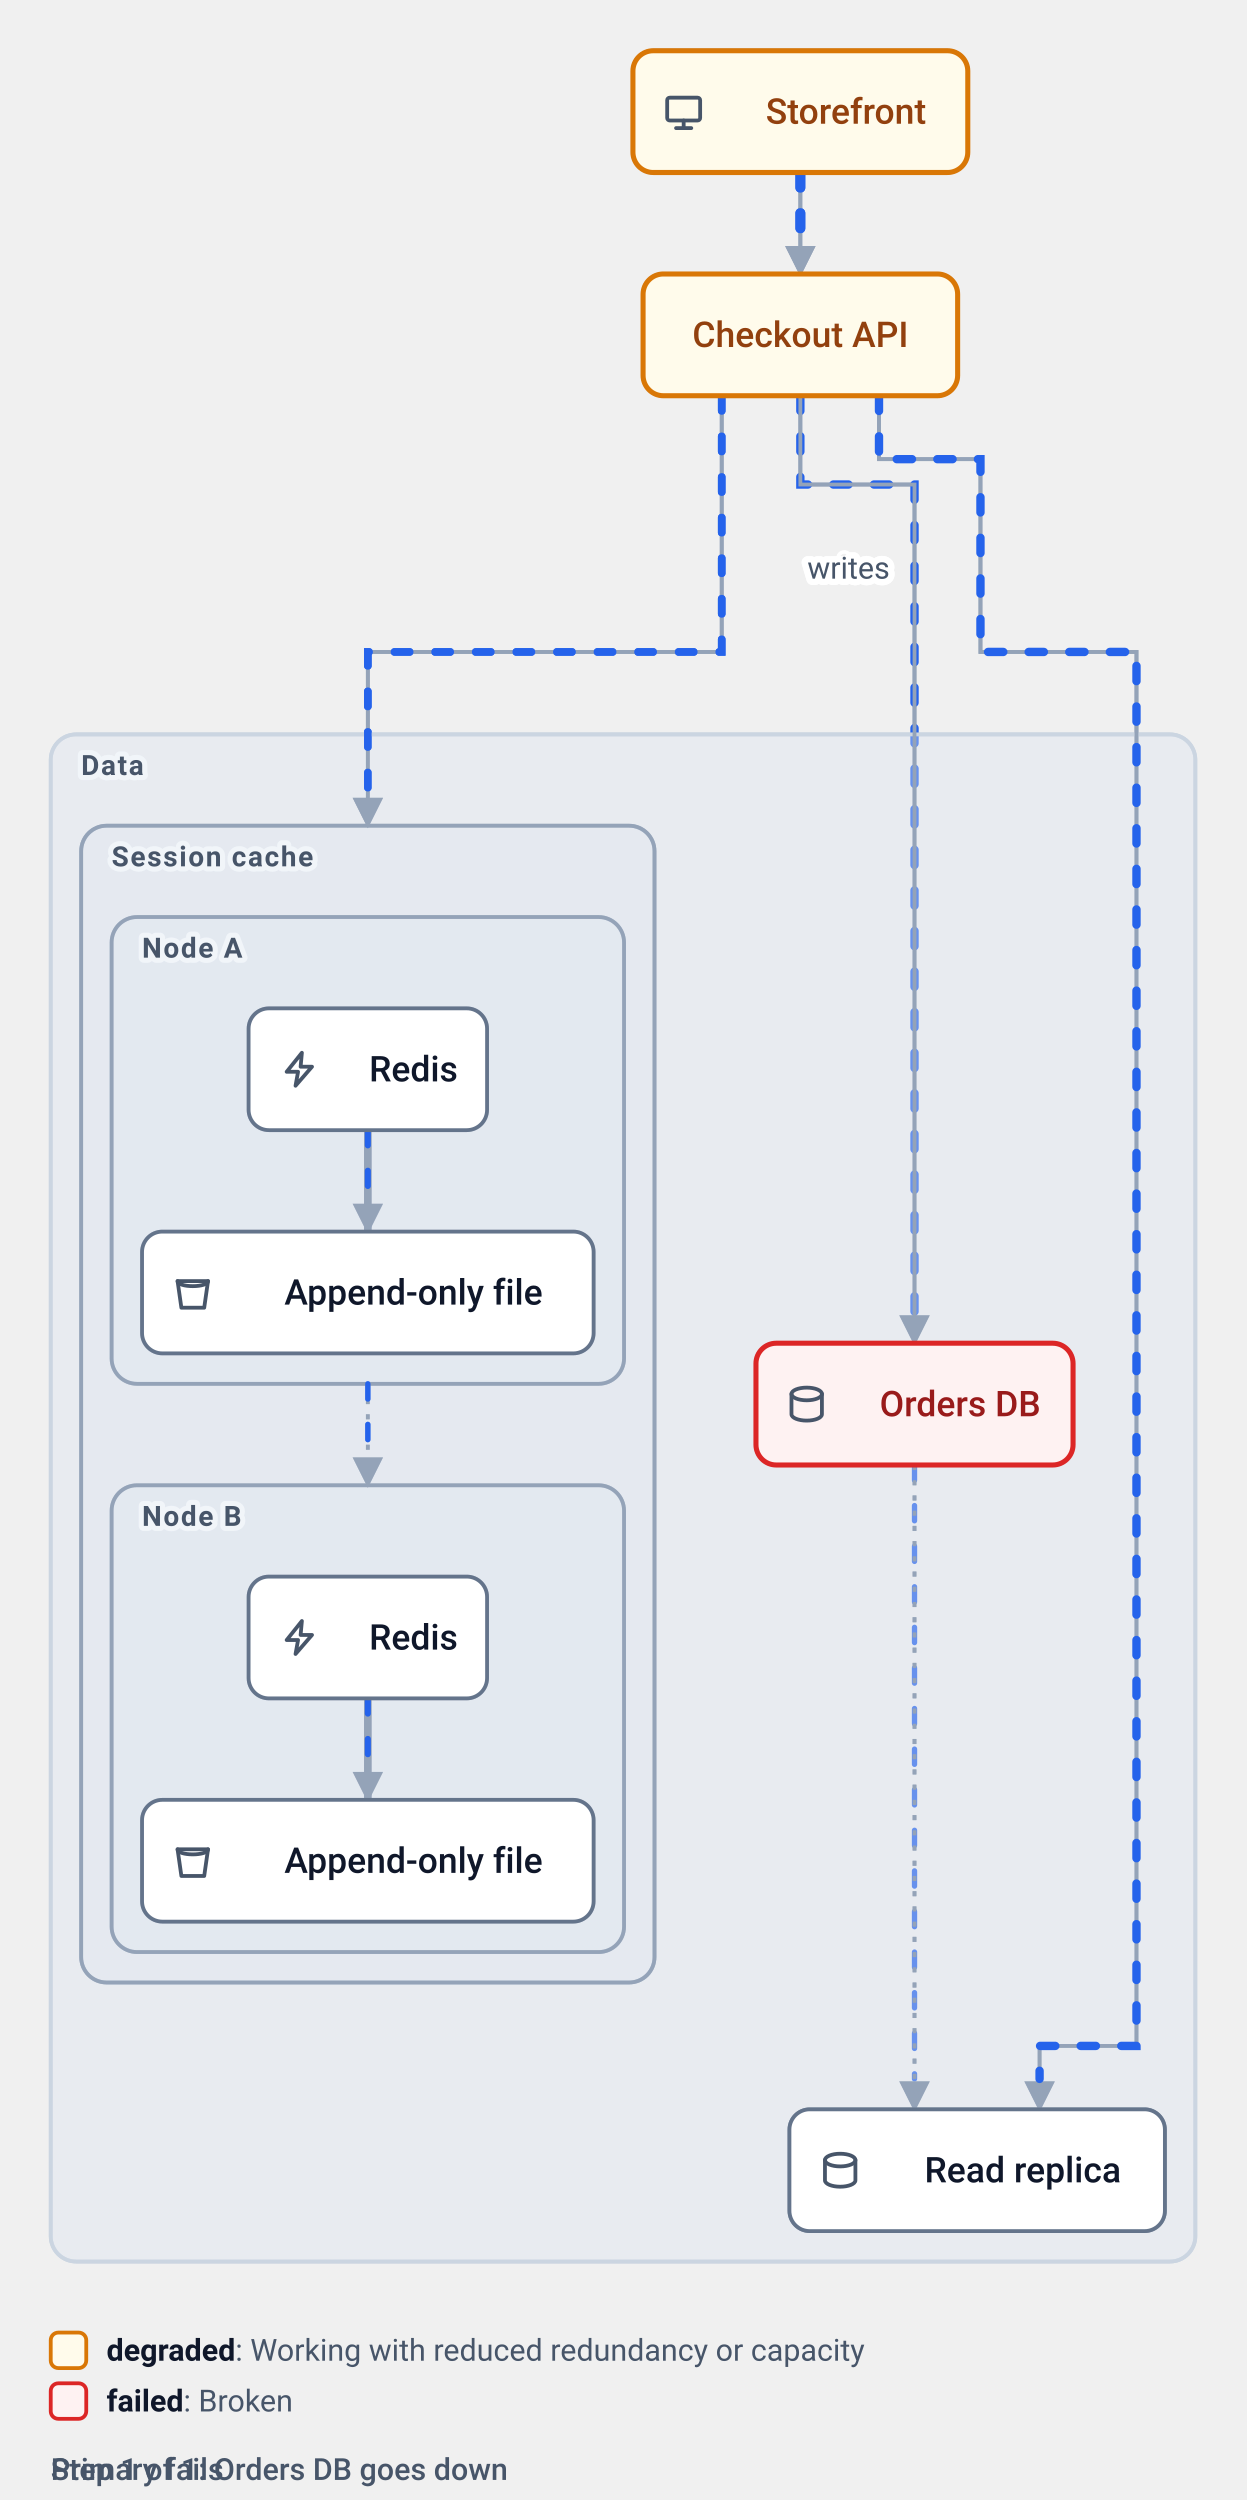
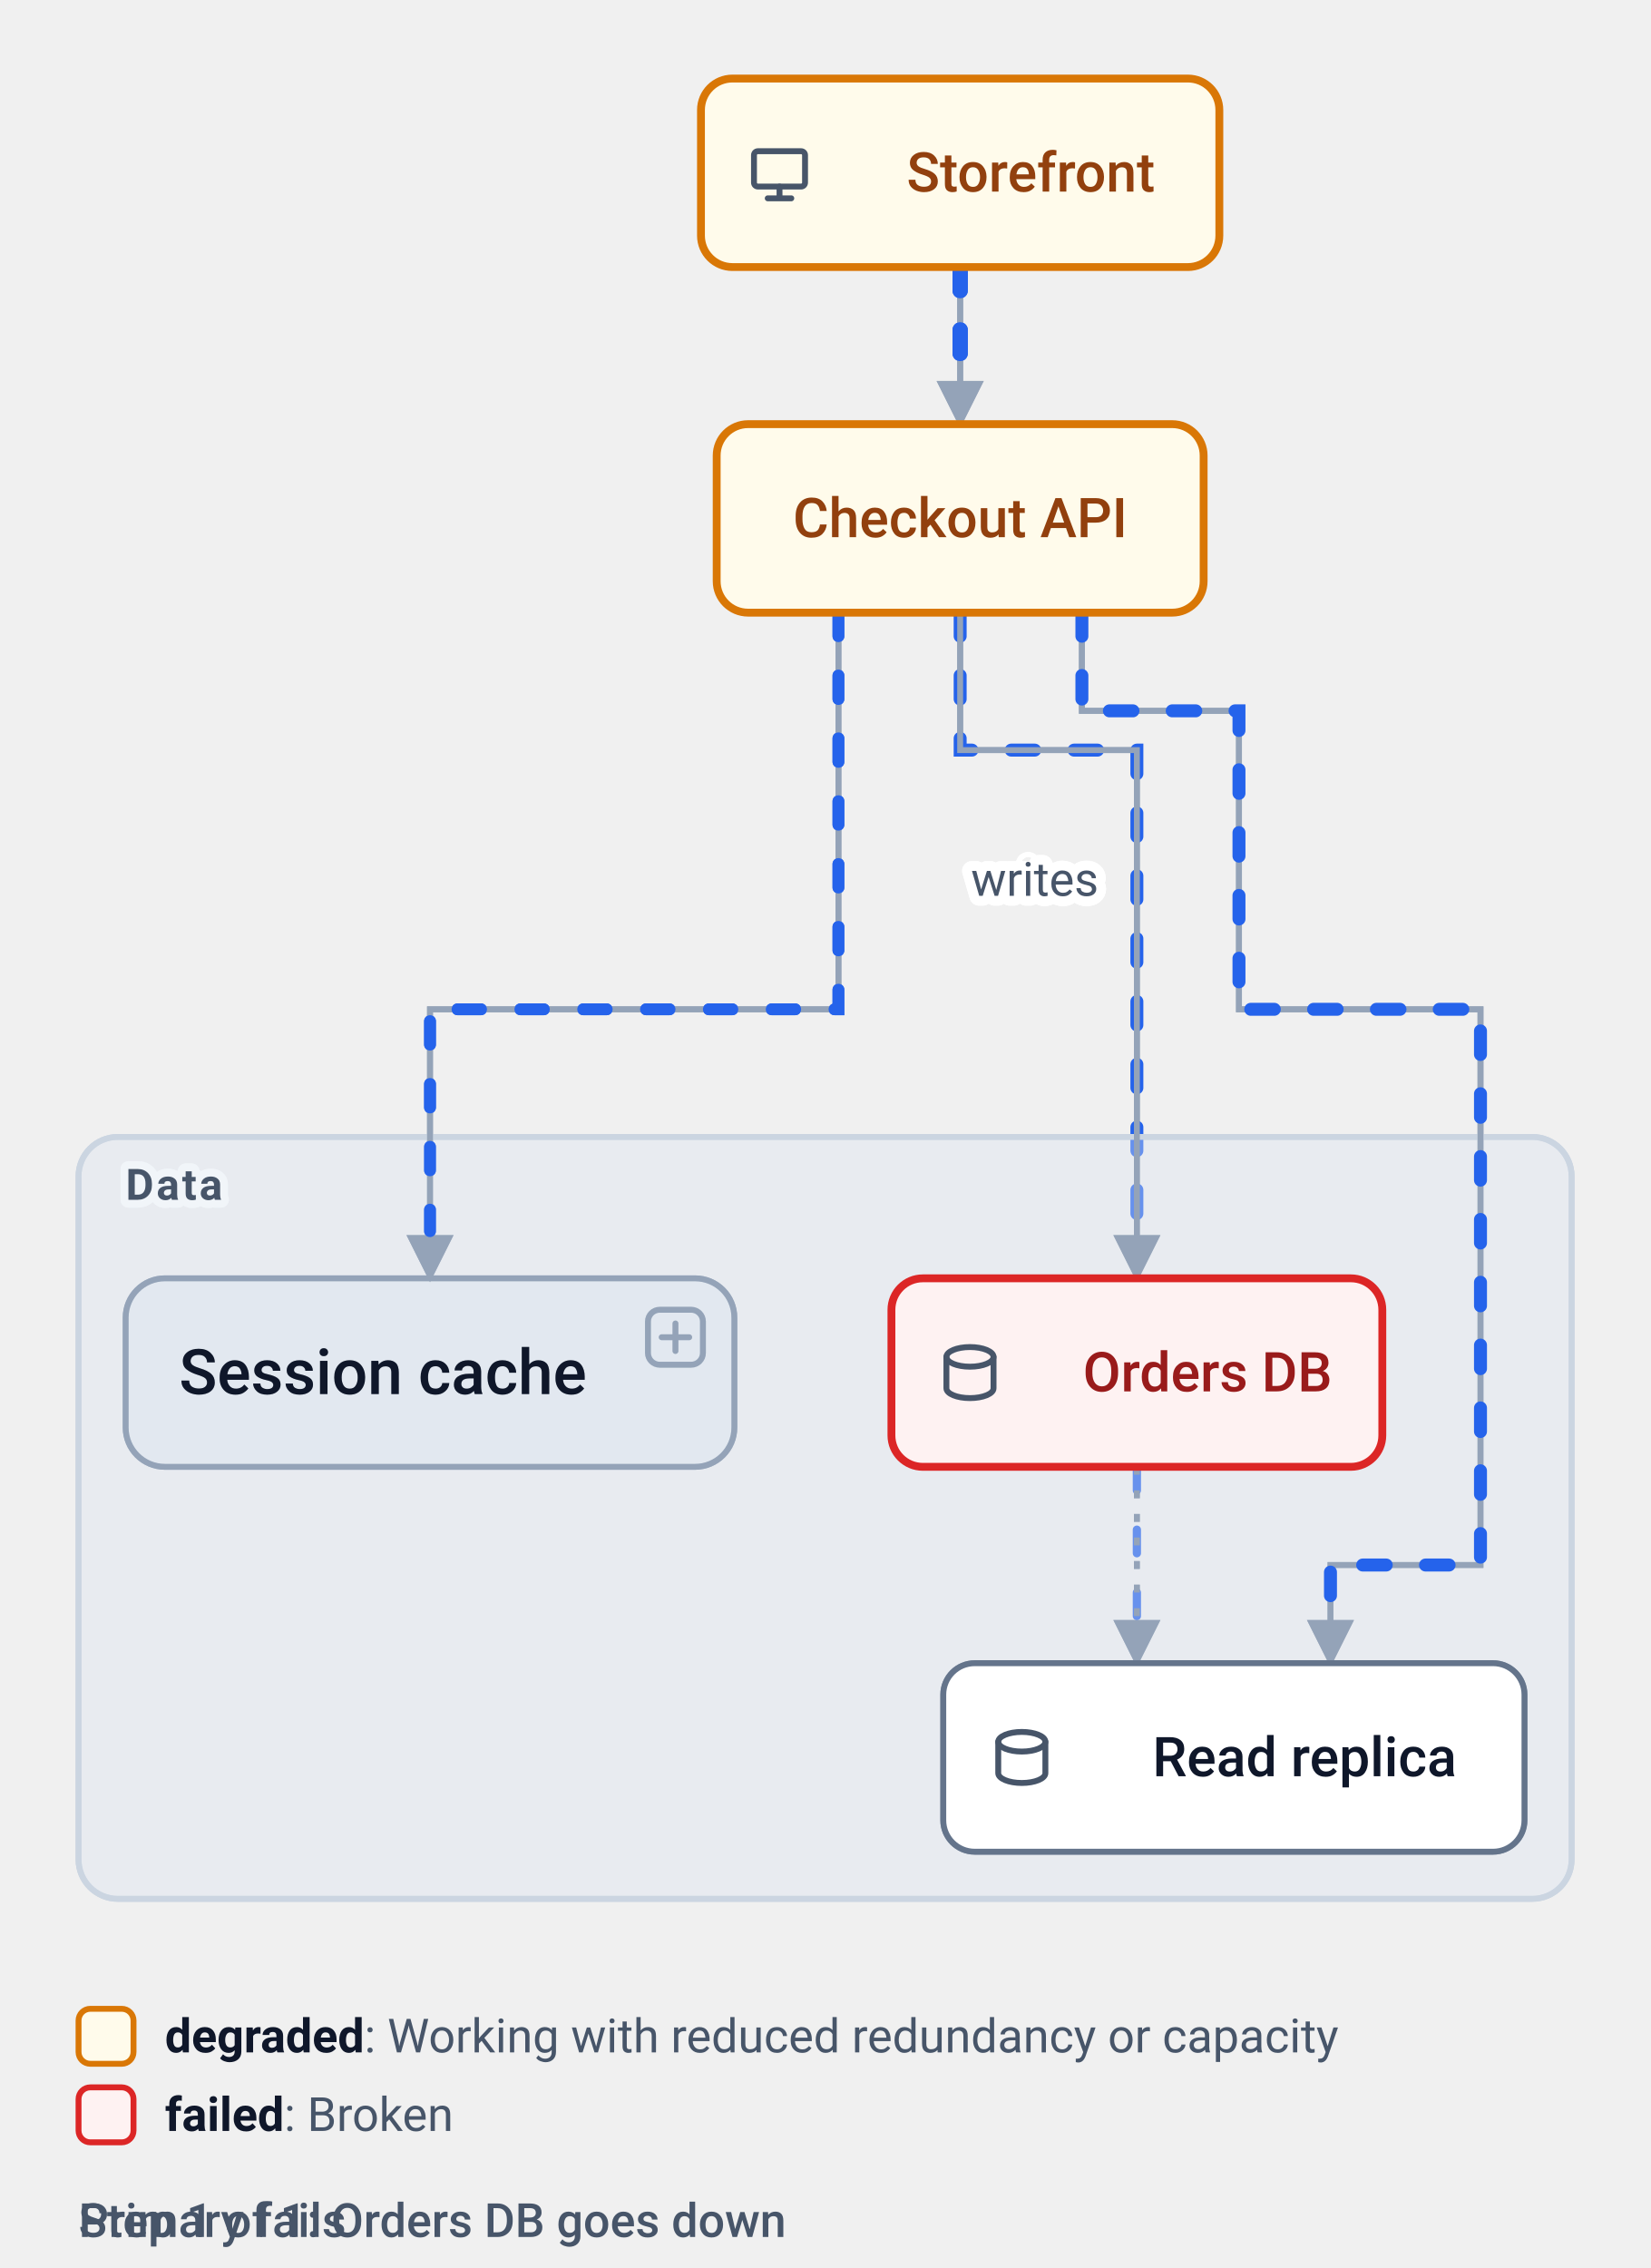
- <svg xmlns="http://www.w3.org/2000/svg" viewBox="0 0 491.2 985.5" width="491.2" height="985.5" data-orrery="1">
+ <svg xmlns="http://www.w3.org/2000/svg" viewBox="0 0 420.2 577.5" width="420.2" height="577.5" data-orrery="1">
  <style>.group-box{fill:#e2e8f0;fill-opacity:.35;stroke:#cbd5e1;stroke-width:1.5}
.group-label{font:600 11px system-ui,-apple-system,"Segoe UI",Roboto,sans-serif;fill:#475569;letter-spacing:.06em;text-transform:uppercase;paint-order:stroke;stroke:#f1f5f9;stroke-width:4px;stroke-linejoin:round}
- [data-lod="detail"]{opacity:0}
.group[data-collapsed] .group-box{fill-opacity:.7}
.summary-label{font:500 16px system-ui,-apple-system,"Segoe UI",Roboto,sans-serif;fill:#0f172a;text-anchor:middle;dominant-baseline:central}
.summary-open{fill:none;stroke:#94a3b8;stroke-width:1.5;stroke-linecap:round}
.node-box{fill:#ffffff;stroke:#64748b;stroke-width:1.5}
.node-label{font:500 14px system-ui,-apple-system,"Segoe UI",Roboto,sans-serif;fill:#0f172a;text-anchor:middle;dominant-baseline:central}
.node-tech{font:11px system-ui,-apple-system,"Segoe UI",Roboto,sans-serif;fill:#64748b;text-anchor:middle;dominant-baseline:central}
.replicas rect{fill:#ffffff;stroke:#94a3b8;stroke-width:1.5}
.badge{font:600 11px system-ui,-apple-system,"Segoe UI",Roboto,sans-serif;fill:#475569;text-anchor:end;dominant-baseline:central}
.node[data-ghost]{opacity:.5}.node[data-ghost] .node-box{stroke-dasharray:3 3}.node[data-ghost] .node-label{font-style:italic}
.glyph{fill:none;stroke:#475569;stroke-width:1.5;stroke-linejoin:round;stroke-linecap:round}
.glyph-text{font:600 13px system-ui,-apple-system,"Segoe UI",Roboto,sans-serif;fill:#475569;text-anchor:middle;dominant-baseline:central}
.edge{fill:none;stroke:#94a3b8;stroke-width:1.5}
.flow{fill:none;stroke:#2563eb;stroke-linecap:round;stroke-dasharray:6 10;animation:orrery-flow 1s linear infinite}
.edge-label{font:12px system-ui,-apple-system,"Segoe UI",Roboto,sans-serif;fill:#475569;text-anchor:middle;dominant-baseline:central;paint-order:stroke;stroke:#ffffff;stroke-width:5px;stroke-linejoin:round}
.legend text{font:12px system-ui,-apple-system,"Segoe UI",Roboto,sans-serif;fill:#475569;dominant-baseline:central}.legend .legend-name{font-weight:600;fill:#0f172a}
.step-note{font:500 12px system-ui,-apple-system,"Segoe UI",Roboto,sans-serif;fill:#475569;dominant-baseline:central}
@keyframes orrery-flow{to{stroke-dashoffset:-16}}
@keyframes orrery-pulse{0%{stroke-opacity:1}50%{stroke-opacity:0.4}100%{stroke-opacity:1}}
.kind-external .node-box{stroke-dasharray:5 4;fill:#f8fafc}
.gk-region .group-box{stroke-dasharray:8 6}
.gk-zone .group-box{stroke-dasharray:3 5}
.gk-cluster .group-box{stroke:#94a3b8}
.gk-boundary .group-box{stroke:#dc2626;fill-opacity:0;stroke-dasharray:8 6}
.edge-async{stroke-dasharray:6 5}
.edge-replication{stroke-dasharray:2 4}
.edge-dataflow{stroke-width:3}
.st-degraded .node-box{stroke:#d97706;stroke-width:2;fill:#fffbeb}
.st-degraded .group-box{stroke:#d97706;stroke-width:2;fill:#fffbeb}
.st-degraded .node-label{fill:#92400e}
.st-degraded .group-label{fill:#92400e}
.st-failed .node-box{stroke:#dc2626;stroke-width:2;fill:#fef2f2;animation:orrery-pulse 1.2s linear infinite}
.st-failed .group-box{stroke:#dc2626;stroke-width:2;fill:#fef2f2;animation:orrery-pulse 1.2s linear infinite}
.st-failed .node-label{fill:#991b1b}
.st-failed .group-label{fill:#991b1b}
.st-off .node-box{stroke-dasharray:4 4}
.st-off .group-box{stroke-dasharray:4 4}
.st-off{opacity:0.45}
- @keyframes orrery-play-default-0{0%{visibility:visible}50%{visibility:hidden}100%{visibility:hidden}}
- @keyframes orrery-play-default-1{0%{visibility:hidden}50%{visibility:visible}100%{visibility:hidden}100%{visibility:hidden}}</style>
+ @keyframes orrery-play-overview-0{0%{visibility:visible}50%{visibility:hidden}100%{visibility:hidden}}
+ @keyframes orrery-play-overview-1{0%{visibility:hidden}50%{visibility:visible}100%{visibility:hidden}100%{visibility:hidden}}</style>
  <defs>
    <marker id="arrow" viewBox="0 0 12 12" refX="11" refY="6" markerWidth="12" markerHeight="12" markerUnits="userSpaceOnUse" orient="auto">
      <path d="M0 0L12 6L0 12z" fill="#94a3b8" />
    </marker>
    <marker id="arrow-start" viewBox="0 0 12 12" refX="1" refY="6" markerWidth="12" markerHeight="12" markerUnits="userSpaceOnUse" orient="auto">
      <path d="M12 0L0 6L12 12z" fill="#94a3b8" />
    </marker>
  </defs>
  <g class="scene">
-     <g class="view" data-view="default" data-title="Checkout: what happens" data-size="491.2 985.5">
-       <g class="step" data-step="0" style="animation:orrery-play-default-0 6s step-end infinite">
+     <g class="view" data-view="overview" data-open="" data-title="Overview" data-size="420.2 577.5">
+       <g class="step" data-step="0" style="animation:orrery-play-overview-0 6s step-end infinite">
        <g class="groups">
-           <g class="group gk-tier st-on" data-group="data" data-bbox="20 289.5 451.2 602" data-state="on">
-             <rect class="group-box" x="20" y="289.5" width="451.2" height="602" rx="10" />
-             <text class="group-label" x="32" y="305.5">Data</text>
+           <g class="group gk-tier st-on" data-group="data" data-bbox="20 289.5 380.2 194" data-state="on" transform="translate(20 289.5)">
+             <rect class="group-box" width="380.2" height="194" rx="10" />
+             <text class="group-label" x="12" y="16">Data</text>
          </g>
-           <g class="group gk-cluster st-on" data-group="sessions" data-bbox="32 325.5 226 456" data-state="on">
-             <rect class="group-box" x="32" y="325.5" width="226" height="456" rx="10" />
-             <text class="group-label" x="44" y="341.5">Session cache</text>
-           </g>
-           <g class="group gk-cluster st-on" data-group="cache-a" data-bbox="44 361.5 202 184" data-state="on">
-             <rect class="group-box" x="44" y="361.5" width="202" height="184" rx="10" />
-             <text class="group-label" x="56" y="377.5">Node A</text>
-           </g>
-           <g class="group gk-cluster st-on" data-group="cache-b" data-bbox="44 585.5 202 184" data-state="on">
-             <rect class="group-box" x="44" y="585.5" width="202" height="184" rx="10" />
-             <text class="group-label" x="56" y="601.5">Node B</text>
+           <g class="group gk-cluster st-on" data-group="sessions" data-bbox="32 325.5 155 48" data-state="on" data-collapsed="4" transform="translate(32 325.5)">
+             <rect class="group-box" width="155" height="48" rx="10" />
+             <g class="lod-summary">
+               <text class="summary-label" x="65.5" y="24">Session cache</text>
+               <g class="summary-open" transform="translate(133 8)">
+                 <rect width="14" height="14" rx="3" />
+                 <path d="M7 3.5v7M3.5 7h7" />
+               </g>
+             </g>
          </g>
        </g>
        <g class="edges">
-           <path class="edge edge-sync" data-edge="web-&gt;api" data-kind="sync" d="M315.5 68 L315.5 108" marker-end="url(#arrow)" />
-           <path class="flow" data-flow="web-&gt;api" data-load="0.8" d="M315.5 68 L315.5 96" style="stroke-width:3.9;animation-duration:1s" />
-           <path class="edge edge-sync" data-edge="api-&gt;db" data-kind="sync" d="M315.5 156 L315.5 191 L360.5 191 L360.5 529.5" marker-end="url(#arrow)" />
-           <path class="flow" data-flow="api-&gt;db" data-load="0.6" d="M315.5 156 L315.5 191 L360.5 191 L360.5 517.5" style="stroke-width:3.3;animation-duration:1.5s" />
-           <text class="edge-label" x="334.5" y="224">writes</text>
-           <path class="edge edge-sync" data-edge="failover" data-kind="sync" d="M346.5 156 L346.5 181 L386.5 181 L386.5 257 L448 257 L448 806.5 L409.8 806.5 L409.8 831.5" marker-end="url(#arrow)" />
-           <path class="flow" data-flow="failover" data-load="0" d="M346.5 156 L346.5 181 L386.5 181 L386.5 257 L448 257 L448 806.5 L409.8 806.5 L409.8 819.5" style="stroke-width:1.5;animation:none;opacity:0" />
-           <path class="edge edge-replication" data-edge="db-&gt;replica" data-kind="replication" d="M360.5 577.5 L360.5 831.5" marker-end="url(#arrow)" />
-           <path class="flow" data-flow="db-&gt;replica" data-load="0.2" d="M360.5 577.5 L360.5 819.5" style="stroke-width:2.1;animation-duration:2.5s" />
-           <path class="edge edge-sync" data-edge="api-&gt;sessions" data-kind="sync" d="M284.5 156 L284.5 257 L145 257 L145 325.5" marker-end="url(#arrow)" />
-           <path class="flow" data-flow="api-&gt;sessions" data-load="0.5" d="M284.5 156 L284.5 257 L145 257 L145 313.5" style="stroke-width:3;animation-duration:1.8s" />
-           <path class="edge edge-dataflow" data-edge="redis-a-&gt;aof-a" data-kind="dataflow" d="M145 445.5 L145 485.5" marker-end="url(#arrow)" />
-           <path class="flow" data-flow="redis-a-&gt;aof-a" data-load="0.3" d="M145 445.5 L145 473.5" style="stroke-width:2.4;animation-duration:2.3s" />
-           <path class="edge edge-dataflow" data-edge="redis-b-&gt;aof-b" data-kind="dataflow" d="M145 669.5 L145 709.5" marker-end="url(#arrow)" />
-           <path class="flow" data-flow="redis-b-&gt;aof-b" data-load="0.3" d="M145 669.5 L145 697.5" style="stroke-width:2.4;animation-duration:2.3s" />
-           <path class="edge edge-replication" data-edge="cache-a-&gt;cache-b" data-kind="replication" d="M145 545.5 L145 585.5" marker-end="url(#arrow)" />
-           <path class="flow" data-flow="cache-a-&gt;cache-b" data-load="0.2" d="M145 545.5 L145 573.5" style="stroke-width:2.1;animation-duration:2.5s" />
+           <path class="edge edge-sync" data-edge="web-&gt;api" data-kind="sync" d="M244.5 68 L244.5 108" marker-end="url(#arrow)" />
+           <path class="flow" data-flow="web-&gt;api" data-load="0.8" d="M244.5 68 L244.5 96" style="stroke-width:3.9;animation-duration:1s" />
+           <path class="edge edge-sync" data-edge="api-&gt;db" data-kind="sync" d="M244.5 156 L244.5 191 L289.5 191 L289.5 325.5" marker-end="url(#arrow)" />
+           <path class="flow" data-flow="api-&gt;db" data-load="0.6" d="M244.5 156 L244.5 191 L289.5 191 L289.5 313.5" style="stroke-width:3.3;animation-duration:1.5s" />
+           <text class="edge-label" x="263.5" y="224">writes</text>
+           <path class="edge edge-sync" data-edge="failover" data-kind="sync" d="M275.5 156 L275.5 181 L315.5 181 L315.5 257 L377 257 L377 398.5 L338.8 398.5 L338.8 423.5" marker-end="url(#arrow)" />
+           <path class="flow" data-flow="failover" data-load="0" d="M275.5 156 L275.5 181 L315.5 181 L315.5 257 L377 257 L377 398.5 L338.8 398.5 L338.8 411.5" style="stroke-width:1.5;animation:none;opacity:0" />
+           <path class="edge edge-replication" data-edge="db-&gt;replica" data-kind="replication" d="M289.5 373.5 L289.5 423.5" marker-end="url(#arrow)" />
+           <path class="flow" data-flow="db-&gt;replica" data-load="0.2" d="M289.5 373.5 L289.5 411.5" style="stroke-width:2.1;animation-duration:2.5s" />
+           <path class="edge edge-sync" data-edge="api-&gt;sessions" data-kind="sync" d="M213.5 156 L213.5 257 L109.5 257 L109.5 325.5" marker-end="url(#arrow)" />
+           <path class="flow" data-flow="api-&gt;sessions" data-load="0.5" d="M213.5 156 L213.5 257 L109.5 257 L109.5 313.5" style="stroke-width:3;animation-duration:1.8s" />
        </g>
        <g class="nodes">
-           <g class="node kind-client st-on" data-node="web" data-kind="client" data-state="on" data-bbox="249.5 20 132 48" transform="translate(249.5 20)">
+           <g class="node kind-client st-on" data-node="web" data-kind="client" data-state="on" data-bbox="178.5 20 132 48" transform="translate(178.5 20)">
            <rect class="node-box" width="132" height="48" rx="8" />
            <g class="glyph" transform="translate(12 16)">
              <rect x="1.5" y="2.5" width="13" height="9" rx="1" />
              <path d="M5 14.5h6M8 11.5v3" />
            </g>
            <text class="node-label" x="84" y="24">Storefront</text>
          </g>
-           <g class="node kind-service st-on" data-node="api" data-kind="service" data-state="on" data-bbox="253.5 108 124 48" transform="translate(253.5 108)">
+           <g class="node kind-service st-on" data-node="api" data-kind="service" data-state="on" data-bbox="182.5 108 124 48" transform="translate(182.5 108)">
            <rect class="node-box" width="124" height="48" rx="8" />
            <text class="node-label" x="62" y="24">Checkout API</text>
          </g>
-           <g class="node kind-database st-on" data-node="db" data-kind="database" data-state="on" data-bbox="298 529.5 125 48" transform="translate(298 529.5)">
+           <g class="node kind-database st-on" data-node="db" data-kind="database" data-state="on" data-bbox="227 325.5 125 48" transform="translate(227 325.5)">
            <rect class="node-box" width="125" height="48" rx="8" />
            <g class="glyph" transform="translate(12 16)">
              <ellipse cx="8" cy="4" rx="6" ry="2.5" />
              <path d="M2 4v8c0 1.4 2.7 2.5 6 2.5s6-1.1 6-2.5V4" />
            </g>
            <text class="node-label" x="80.5" y="24">Orders DB</text>
          </g>
-           <g class="node kind-database st-on" data-node="replica" data-kind="database" data-state="on" data-bbox="311.2 831.5 148 48" transform="translate(311.2 831.5)">
+           <g class="node kind-database st-on" data-node="replica" data-kind="database" data-state="on" data-bbox="240.2 423.5 148 48" transform="translate(240.2 423.5)">
            <rect class="node-box" width="148" height="48" rx="8" />
            <g class="glyph" transform="translate(12 16)">
              <ellipse cx="8" cy="4" rx="6" ry="2.5" />
              <path d="M2 4v8c0 1.4 2.7 2.5 6 2.5s6-1.1 6-2.5V4" />
            </g>
            <text class="node-label" x="92" y="24">Read replica</text>
          </g>
-           <g class="node kind-cache st-on" data-node="redis-a" data-kind="cache" data-state="on" data-bbox="98 397.5 94 48" transform="translate(98 397.5)">
-             <rect class="node-box" width="94" height="48" rx="8" />
-             <g class="glyph" transform="translate(12 16)">
-               <path d="M9 1.5L3 9h4.5l-1 5.5L13 7H8.5z" />
+         </g>
+         <text class="step-note" x="20" y="565.5">Primary fails</text>
+       </g>
+       <g class="step" data-step="1" style="animation:orrery-play-overview-1 6s step-end infinite">
+         <g class="groups">
+           <g class="group gk-tier st-on" data-group="data" data-bbox="20 289.5 380.2 194" data-state="on" transform="translate(20 289.5)">
+             <rect class="group-box" width="380.2" height="194" rx="10" />
+             <text class="group-label" x="12" y="16">Data</text>
+           </g>
+           <g class="group gk-cluster st-on" data-group="sessions" data-bbox="32 325.5 155 48" data-state="on" data-collapsed="4" transform="translate(32 325.5)">
+             <rect class="group-box" width="155" height="48" rx="10" />
+             <g class="lod-summary">
+               <text class="summary-label" x="65.5" y="24">Session cache</text>
+               <g class="summary-open" transform="translate(133 8)">
+                 <rect width="14" height="14" rx="3" />
+                 <path d="M7 3.5v7M3.5 7h7" />
+               </g>
            </g>
-             <text class="node-label" x="65" y="24">Redis</text>
-           </g>
-           <g class="node kind-storage st-on" data-node="aof-a" data-kind="storage" data-state="on" data-bbox="56 485.5 178 48" transform="translate(56 485.5)">
-             <rect class="node-box" width="178" height="48" rx="8" />
-             <g class="glyph" transform="translate(12 16)">
-               <path d="M2 3.5h12l-1.5 10.5h-9z" />
-               <path d="M2 3.5c0 1.2 2.7 2 6 2s6-.8 6-2" />
-             </g>
-             <text class="node-label" x="107" y="24">Append-only file</text>
-           </g>
-           <g class="node kind-cache st-on" data-node="redis-b" data-kind="cache" data-state="on" data-bbox="98 621.5 94 48" transform="translate(98 621.5)">
-             <rect class="node-box" width="94" height="48" rx="8" />
-             <g class="glyph" transform="translate(12 16)">
-               <path d="M9 1.5L3 9h4.5l-1 5.5L13 7H8.5z" />
-             </g>
-             <text class="node-label" x="65" y="24">Redis</text>
-           </g>
-           <g class="node kind-storage st-on" data-node="aof-b" data-kind="storage" data-state="on" data-bbox="56 709.5 178 48" transform="translate(56 709.5)">
-             <rect class="node-box" width="178" height="48" rx="8" />
-             <g class="glyph" transform="translate(12 16)">
-               <path d="M2 3.5h12l-1.5 10.5h-9z" />
-               <path d="M2 3.5c0 1.2 2.7 2 6 2s6-.8 6-2" />
-             </g>
-             <text class="node-label" x="107" y="24">Append-only file</text>
-           </g>
-         </g>
-         <text class="step-note" x="20" y="973.5">Primary fails</text>
-       </g>
-       <g class="step" data-step="1" style="animation:orrery-play-default-1 6s step-end infinite">
-         <g class="groups">
-           <g class="group gk-tier st-on" data-group="data" data-bbox="20 289.5 451.2 602" data-state="on">
-             <rect class="group-box" x="20" y="289.5" width="451.2" height="602" rx="10" />
-             <text class="group-label" x="32" y="305.5">Data</text>
-           </g>
-           <g class="group gk-cluster st-on" data-group="sessions" data-bbox="32 325.5 226 456" data-state="on">
-             <rect class="group-box" x="32" y="325.5" width="226" height="456" rx="10" />
-             <text class="group-label" x="44" y="341.5">Session cache</text>
-           </g>
-           <g class="group gk-cluster st-on" data-group="cache-a" data-bbox="44 361.5 202 184" data-state="on">
-             <rect class="group-box" x="44" y="361.5" width="202" height="184" rx="10" />
-             <text class="group-label" x="56" y="377.5">Node A</text>
-           </g>
-           <g class="group gk-cluster st-on" data-group="cache-b" data-bbox="44 585.5 202 184" data-state="on">
-             <rect class="group-box" x="44" y="585.5" width="202" height="184" rx="10" />
-             <text class="group-label" x="56" y="601.5">Node B</text>
          </g>
        </g>
        <g class="edges">
-           <path class="edge edge-sync" data-edge="web-&gt;api" data-kind="sync" d="M315.5 68 L315.5 108" marker-end="url(#arrow)" />
-           <path class="flow" data-flow="web-&gt;api" data-load="0.8" d="M315.5 68 L315.5 96" style="stroke-width:3.9;animation-duration:1s" />
-           <path class="edge edge-sync" data-edge="api-&gt;db" data-kind="sync" d="M315.5 156 L315.5 191 L360.5 191 L360.5 529.5" marker-end="url(#arrow)" />
-           <path class="flow" data-flow="api-&gt;db" data-load="0" d="M315.5 156 L315.5 191 L360.5 191 L360.5 517.5" style="stroke-width:1.5;animation:none;opacity:0" />
-           <text class="edge-label" x="334.5" y="224">writes</text>
-           <path class="edge edge-sync" data-edge="failover" data-kind="sync" d="M346.5 156 L346.5 181 L386.5 181 L386.5 257 L448 257 L448 806.5 L409.8 806.5 L409.8 831.5" marker-end="url(#arrow)" />
-           <path class="flow" data-flow="failover" data-load="0.6" d="M346.5 156 L346.5 181 L386.5 181 L386.5 257 L448 257 L448 806.5 L409.8 806.5 L409.8 819.5" style="stroke-width:3.3;animation-duration:1.5s" />
-           <path class="edge edge-replication" data-edge="db-&gt;replica" data-kind="replication" d="M360.5 577.5 L360.5 831.5" marker-end="url(#arrow)" />
-           <path class="flow" data-flow="db-&gt;replica" data-load="0" d="M360.5 577.5 L360.5 819.5" style="stroke-width:1.5;animation:none;opacity:0" />
-           <path class="edge edge-sync" data-edge="api-&gt;sessions" data-kind="sync" d="M284.5 156 L284.5 257 L145 257 L145 325.5" marker-end="url(#arrow)" />
-           <path class="flow" data-flow="api-&gt;sessions" data-load="0.5" d="M284.5 156 L284.5 257 L145 257 L145 313.5" style="stroke-width:3;animation-duration:1.8s" />
-           <path class="edge edge-dataflow" data-edge="redis-a-&gt;aof-a" data-kind="dataflow" d="M145 445.5 L145 485.5" marker-end="url(#arrow)" />
-           <path class="flow" data-flow="redis-a-&gt;aof-a" data-load="0.3" d="M145 445.5 L145 473.5" style="stroke-width:2.4;animation-duration:2.3s" />
-           <path class="edge edge-dataflow" data-edge="redis-b-&gt;aof-b" data-kind="dataflow" d="M145 669.5 L145 709.5" marker-end="url(#arrow)" />
-           <path class="flow" data-flow="redis-b-&gt;aof-b" data-load="0.3" d="M145 669.5 L145 697.5" style="stroke-width:2.4;animation-duration:2.3s" />
-           <path class="edge edge-replication" data-edge="cache-a-&gt;cache-b" data-kind="replication" d="M145 545.5 L145 585.5" marker-end="url(#arrow)" />
-           <path class="flow" data-flow="cache-a-&gt;cache-b" data-load="0.2" d="M145 545.5 L145 573.5" style="stroke-width:2.1;animation-duration:2.5s" />
+           <path class="edge edge-sync" data-edge="web-&gt;api" data-kind="sync" d="M244.5 68 L244.5 108" marker-end="url(#arrow)" />
+           <path class="flow" data-flow="web-&gt;api" data-load="0.8" d="M244.5 68 L244.5 96" style="stroke-width:3.9;animation-duration:1s" />
+           <path class="edge edge-sync" data-edge="api-&gt;db" data-kind="sync" d="M244.5 156 L244.5 191 L289.5 191 L289.5 325.5" marker-end="url(#arrow)" />
+           <path class="flow" data-flow="api-&gt;db" data-load="0" d="M244.5 156 L244.5 191 L289.5 191 L289.5 313.5" style="stroke-width:1.5;animation:none;opacity:0" />
+           <text class="edge-label" x="263.5" y="224">writes</text>
+           <path class="edge edge-sync" data-edge="failover" data-kind="sync" d="M275.5 156 L275.5 181 L315.5 181 L315.5 257 L377 257 L377 398.5 L338.8 398.5 L338.8 423.5" marker-end="url(#arrow)" />
+           <path class="flow" data-flow="failover" data-load="0.6" d="M275.5 156 L275.5 181 L315.5 181 L315.5 257 L377 257 L377 398.5 L338.8 398.5 L338.8 411.5" style="stroke-width:3.3;animation-duration:1.5s" />
+           <path class="edge edge-replication" data-edge="db-&gt;replica" data-kind="replication" d="M289.5 373.5 L289.5 423.5" marker-end="url(#arrow)" />
+           <path class="flow" data-flow="db-&gt;replica" data-load="0" d="M289.5 373.5 L289.5 411.5" style="stroke-width:1.5;animation:none;opacity:0" />
+           <path class="edge edge-sync" data-edge="api-&gt;sessions" data-kind="sync" d="M213.5 156 L213.5 257 L109.5 257 L109.5 325.5" marker-end="url(#arrow)" />
+           <path class="flow" data-flow="api-&gt;sessions" data-load="0.5" d="M213.5 156 L213.5 257 L109.5 257 L109.5 313.5" style="stroke-width:3;animation-duration:1.8s" />
        </g>
        <g class="nodes">
-           <g class="node kind-client st-degraded" data-node="web" data-kind="client" data-state="degraded" data-bbox="249.5 20 132 48" transform="translate(249.5 20)">
+           <g class="node kind-client st-degraded" data-node="web" data-kind="client" data-state="degraded" data-bbox="178.5 20 132 48" transform="translate(178.5 20)">
            <rect class="node-box" width="132" height="48" rx="8" />
            <g class="glyph" transform="translate(12 16)">
              <rect x="1.5" y="2.5" width="13" height="9" rx="1" />
              <path d="M5 14.5h6M8 11.5v3" />
            </g>
            <text class="node-label" x="84" y="24">Storefront</text>
          </g>
-           <g class="node kind-service st-degraded" data-node="api" data-kind="service" data-state="degraded" data-bbox="253.5 108 124 48" transform="translate(253.5 108)">
+           <g class="node kind-service st-degraded" data-node="api" data-kind="service" data-state="degraded" data-bbox="182.5 108 124 48" transform="translate(182.5 108)">
            <rect class="node-box" width="124" height="48" rx="8" />
            <text class="node-label" x="62" y="24">Checkout API</text>
          </g>
-           <g class="node kind-database st-failed" data-node="db" data-kind="database" data-state="failed" data-pulse="1" data-bbox="298 529.5 125 48" transform="translate(298 529.5)">
+           <g class="node kind-database st-failed" data-node="db" data-kind="database" data-state="failed" data-pulse="1" data-bbox="227 325.5 125 48" transform="translate(227 325.5)">
            <rect class="node-box" width="125" height="48" rx="8" />
            <g class="glyph" transform="translate(12 16)">
              <ellipse cx="8" cy="4" rx="6" ry="2.5" />
              <path d="M2 4v8c0 1.4 2.7 2.5 6 2.5s6-1.1 6-2.5V4" />
            </g>
            <text class="node-label" x="80.5" y="24">Orders DB</text>
          </g>
-           <g class="node kind-database st-on" data-node="replica" data-kind="database" data-state="on" data-bbox="311.2 831.5 148 48" transform="translate(311.2 831.5)">
+           <g class="node kind-database st-on" data-node="replica" data-kind="database" data-state="on" data-bbox="240.2 423.5 148 48" transform="translate(240.2 423.5)">
            <rect class="node-box" width="148" height="48" rx="8" />
            <g class="glyph" transform="translate(12 16)">
              <ellipse cx="8" cy="4" rx="6" ry="2.5" />
              <path d="M2 4v8c0 1.4 2.7 2.5 6 2.5s6-1.1 6-2.5V4" />
            </g>
            <text class="node-label" x="92" y="24">Read replica</text>
          </g>
-           <g class="node kind-cache st-on" data-node="redis-a" data-kind="cache" data-state="on" data-bbox="98 397.5 94 48" transform="translate(98 397.5)">
-             <rect class="node-box" width="94" height="48" rx="8" />
-             <g class="glyph" transform="translate(12 16)">
-               <path d="M9 1.5L3 9h4.5l-1 5.5L13 7H8.5z" />
-             </g>
-             <text class="node-label" x="65" y="24">Redis</text>
-           </g>
-           <g class="node kind-storage st-on" data-node="aof-a" data-kind="storage" data-state="on" data-bbox="56 485.5 178 48" transform="translate(56 485.5)">
-             <rect class="node-box" width="178" height="48" rx="8" />
-             <g class="glyph" transform="translate(12 16)">
-               <path d="M2 3.5h12l-1.5 10.5h-9z" />
-               <path d="M2 3.5c0 1.2 2.7 2 6 2s6-.8 6-2" />
-             </g>
-             <text class="node-label" x="107" y="24">Append-only file</text>
-           </g>
-           <g class="node kind-cache st-on" data-node="redis-b" data-kind="cache" data-state="on" data-bbox="98 621.5 94 48" transform="translate(98 621.5)">
-             <rect class="node-box" width="94" height="48" rx="8" />
-             <g class="glyph" transform="translate(12 16)">
-               <path d="M9 1.5L3 9h4.5l-1 5.5L13 7H8.5z" />
-             </g>
-             <text class="node-label" x="65" y="24">Redis</text>
-           </g>
-           <g class="node kind-storage st-on" data-node="aof-b" data-kind="storage" data-state="on" data-bbox="56 709.5 178 48" transform="translate(56 709.5)">
-             <rect class="node-box" width="178" height="48" rx="8" />
-             <g class="glyph" transform="translate(12 16)">
-               <path d="M2 3.5h12l-1.5 10.5h-9z" />
-               <path d="M2 3.5c0 1.2 2.7 2 6 2s6-.8 6-2" />
-             </g>
-             <text class="node-label" x="107" y="24">Append-only file</text>
-           </g>
        </g>
-         <g class="legend" transform="translate(20 919.5)">
+         <g class="legend" transform="translate(20 511.5)">
          <g transform="translate(0 0)">
            <rect width="14" height="14" rx="3" style="fill:#fffbeb;stroke:#d97706;stroke-width:1.5" />
            <text x="22" y="7">
              <tspan class="legend-name">degraded</tspan>: Working with reduced redundancy or capacity</text>
          </g>
          <g transform="translate(0 20)">
            <rect width="14" height="14" rx="3" style="fill:#fef2f2;stroke:#dc2626;stroke-width:1.5" />
            <text x="22" y="7">
              <tspan class="legend-name">failed</tspan>: Broken</text>
          </g>
        </g>
-         <text class="step-note" x="20" y="973.5">Step 1 of 1: Orders DB goes down</text>
+         <text class="step-note" x="20" y="565.5">Step 1 of 1: Orders DB goes down</text>
      </g>
    </g>
  </g>
</svg>
